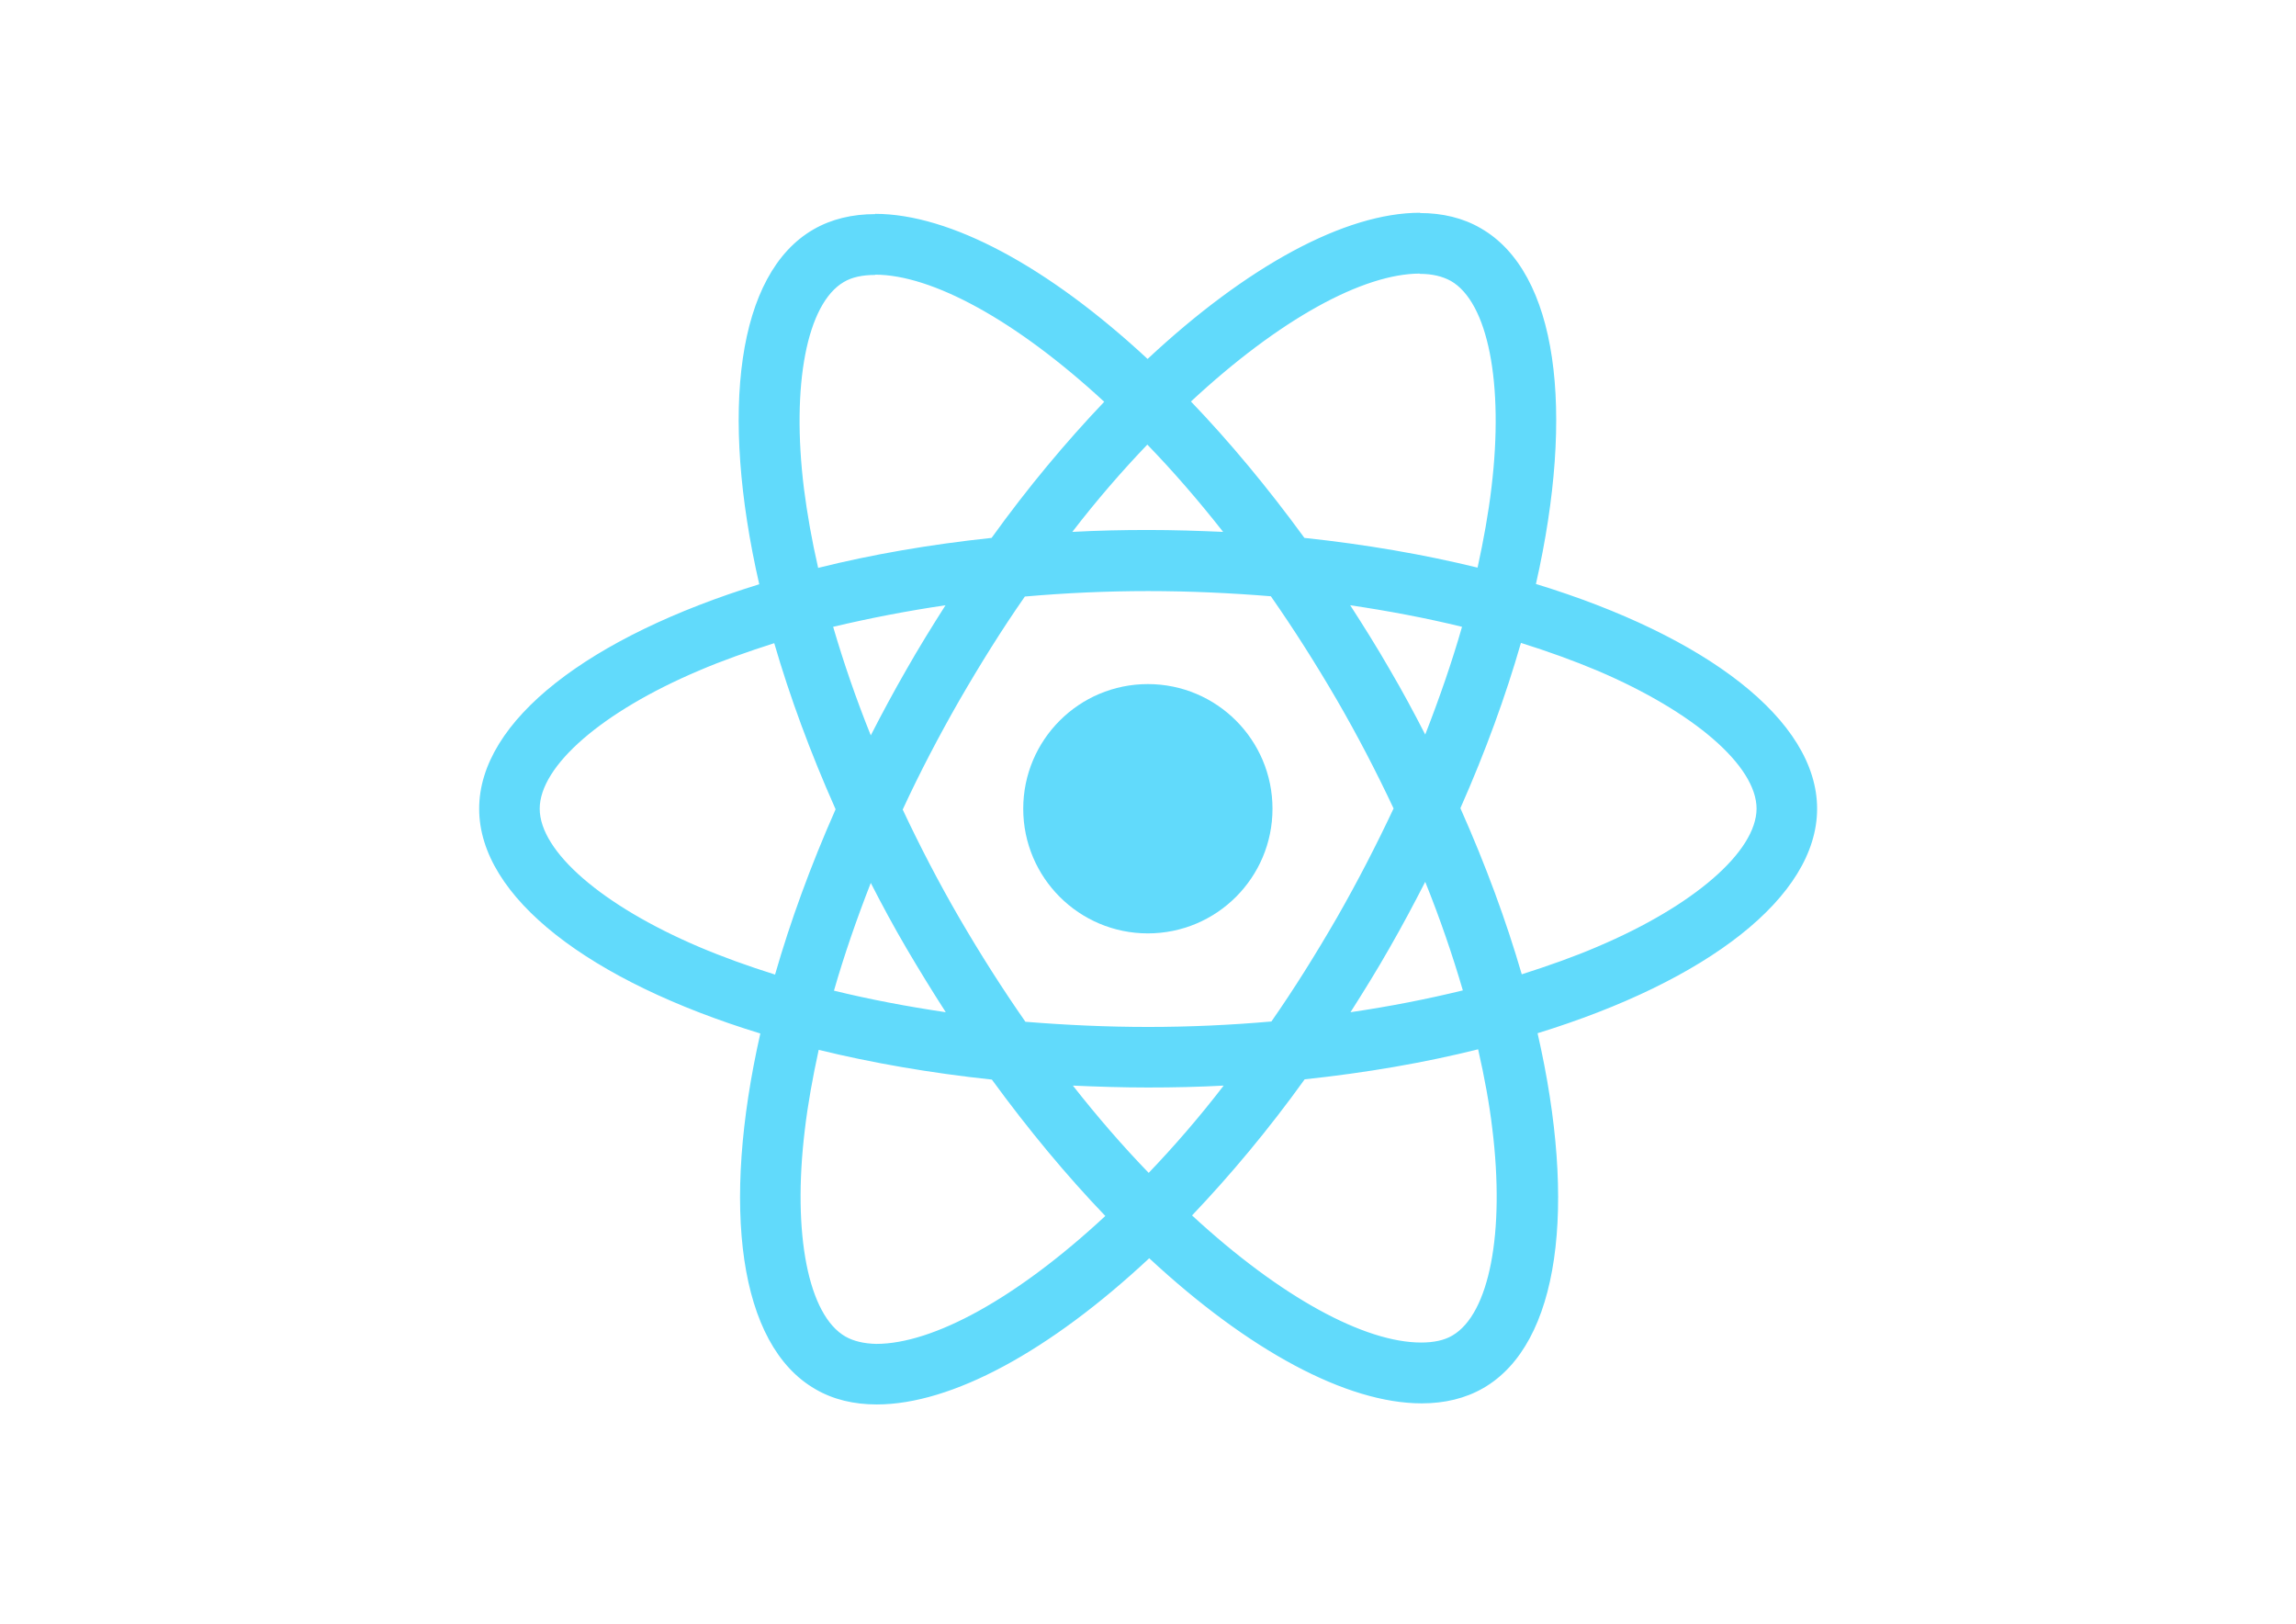
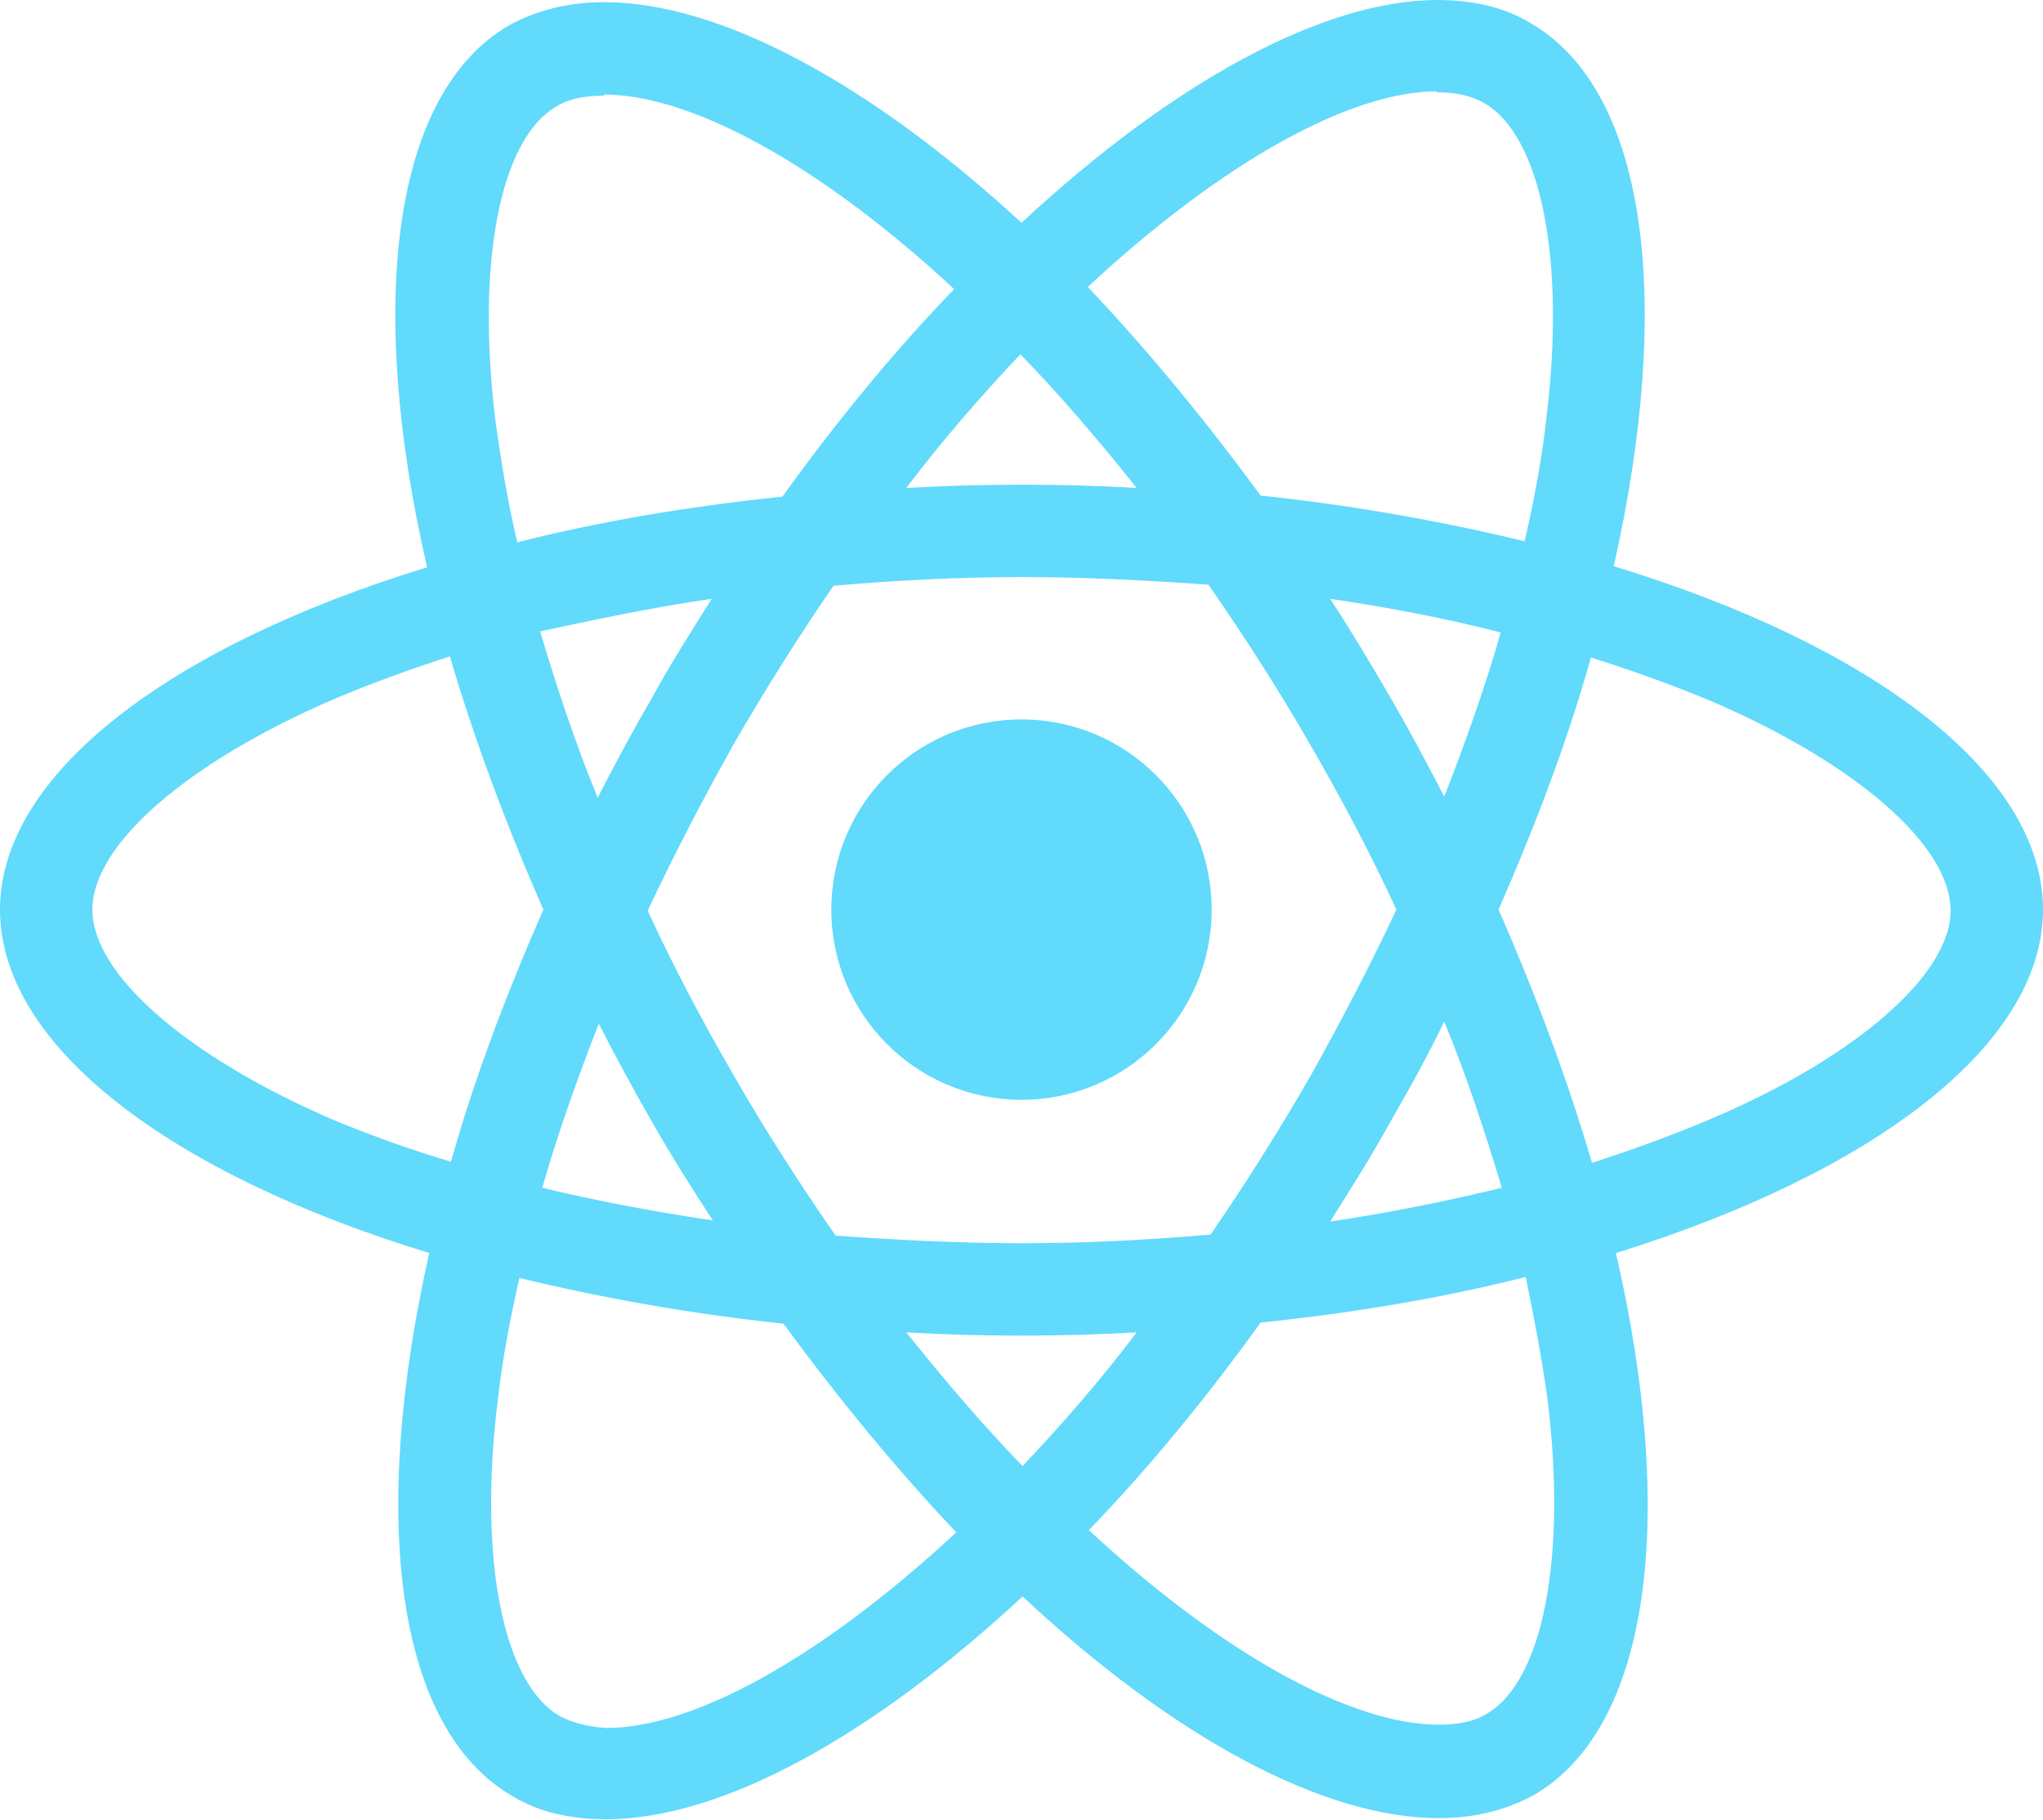
- <svg xmlns="http://www.w3.org/2000/svg" viewBox="0 0 841.9 595.3">
-   <g fill="#61DAFB">
-     <path d="M666.3 296.5c0-32.5-40.7-63.3-103.1-82.4 14.4-63.6 8-114.2-20.2-130.4-6.5-3.8-14.1-5.6-22.4-5.6v22.3c4.6 0 8.3.9 11.4 2.6 13.6 7.8 19.5 37.5 14.9 75.7-1.1 9.4-2.9 19.3-5.1 29.4-19.6-4.8-41-8.5-63.5-10.9-13.5-18.5-27.5-35.3-41.6-50 32.6-30.3 63.2-46.9 84-46.9V78c-27.5 0-63.5 19.6-99.9 53.6-36.4-33.8-72.4-53.2-99.9-53.2v22.3c20.7 0 51.4 16.5 84 46.6-14 14.7-28 31.4-41.3 49.9-22.6 2.4-44 6.1-63.6 11-2.3-10-4-19.7-5.2-29-4.7-38.2 1.1-67.9 14.6-75.8 3-1.8 6.9-2.6 11.5-2.6V78.5c-8.4 0-16 1.8-22.6 5.6-28.1 16.2-34.4 66.7-19.9 130.1-62.2 19.2-102.7 49.9-102.7 82.3 0 32.5 40.7 63.3 103.1 82.4-14.4 63.6-8 114.2 20.2 130.4 6.5 3.8 14.1 5.6 22.5 5.6 27.5 0 63.5-19.6 99.9-53.6 36.4 33.8 72.4 53.2 99.9 53.2 8.4 0 16-1.8 22.6-5.6 28.1-16.2 34.4-66.7 19.9-130.1 62-19.1 102.5-49.9 102.5-82.3zm-130.2-66.7c-3.7 12.9-8.3 26.2-13.5 39.5-4.1-8-8.4-16-13.1-24-4.6-8-9.5-15.8-14.4-23.4 14.2 2.1 27.9 4.7 41 7.9zm-45.8 106.5c-7.8 13.5-15.8 26.3-24.1 38.2-14.9 1.3-30 2-45.2 2-15.1 0-30.2-.7-45-1.9-8.3-11.9-16.4-24.6-24.2-38-7.6-13.1-14.5-26.4-20.8-39.8 6.2-13.4 13.2-26.8 20.7-39.9 7.8-13.5 15.8-26.3 24.1-38.2 14.9-1.3 30-2 45.2-2 15.1 0 30.2.7 45 1.9 8.3 11.9 16.4 24.6 24.2 38 7.6 13.1 14.5 26.4 20.8 39.8-6.3 13.4-13.2 26.8-20.7 39.9zm32.3-13c5.4 13.4 10 26.8 13.8 39.8-13.1 3.2-26.9 5.9-41.2 8 4.9-7.7 9.8-15.6 14.4-23.7 4.6-8 8.9-16.1 13-24.1zM421.2 430c-9.3-9.6-18.6-20.3-27.8-32 9 .4 18.2.7 27.5.7 9.4 0 18.7-.2 27.8-.7-9 11.7-18.3 22.4-27.5 32zm-74.4-58.9c-14.2-2.1-27.9-4.7-41-7.9 3.7-12.9 8.3-26.2 13.5-39.5 4.1 8 8.4 16 13.1 24 4.7 8 9.5 15.8 14.4 23.4zM420.7 163c9.3 9.6 18.6 20.3 27.8 32-9-.4-18.2-.7-27.5-.7-9.4 0-18.7.2-27.8.7 9-11.7 18.3-22.4 27.5-32zm-74 58.9c-4.9 7.7-9.8 15.6-14.4 23.7-4.6 8-8.9 16-13 24-5.4-13.4-10-26.8-13.8-39.8 13.1-3.1 26.9-5.8 41.2-7.9zm-90.5 125.2c-35.4-15.1-58.3-34.9-58.3-50.6 0-15.7 22.9-35.6 58.3-50.6 8.6-3.7 18-7 27.7-10.1 5.7 19.6 13.2 40 22.5 60.9-9.2 20.8-16.6 41.1-22.2 60.6-9.9-3.1-19.3-6.5-28-10.2zM310 490c-13.6-7.8-19.5-37.5-14.9-75.7 1.1-9.4 2.9-19.3 5.1-29.4 19.6 4.8 41 8.5 63.5 10.9 13.5 18.5 27.5 35.3 41.6 50-32.6 30.3-63.2 46.9-84 46.9-4.5-.1-8.3-1-11.3-2.7zm237.2-76.2c4.7 38.2-1.1 67.9-14.6 75.8-3 1.8-6.9 2.6-11.5 2.6-20.7 0-51.4-16.5-84-46.6 14-14.7 28-31.4 41.3-49.9 22.6-2.4 44-6.1 63.6-11 2.3 10.1 4.1 19.8 5.2 29.1zm38.5-66.7c-8.6 3.7-18 7-27.7 10.1-5.7-19.6-13.2-40-22.5-60.9 9.2-20.8 16.6-41.1 22.2-60.6 9.9 3.1 19.3 6.5 28.1 10.2 35.4 15.1 58.3 34.9 58.3 50.6-.1 15.7-23 35.6-58.4 50.6zM320.8 78.4z" />
-     <circle cx="420.9" cy="296.5" r="45.7" />
-     <path d="M520.5 78.1z" />
+ <svg xmlns="http://www.w3.org/2000/svg" version="1.1" id="Capa_1" x="0px" y="0px" viewBox="0 0 188 167.4" style="enable-background:new 0 0 188 167.4;" xml:space="preserve">
+   <style type="text/css">
+ 	.st0{fill:#61DAFB;}
+ </style>
+   <g>
+     <path class="st0" d="M188,83.7c0-12.5-15.6-24.3-39.5-31.6c5.5-24.4,3.1-43.8-7.7-50c-2.5-1.5-5.4-2.1-8.6-2.1v8.5   c1.8,0,3.2,0.3,4.4,1c5.2,3,7.5,14.4,5.7,29c-0.4,3.6-1.1,7.4-2,11.3c-7.5-1.8-15.7-3.3-24.3-4.2c-5.2-7.1-10.5-13.5-15.9-19.2   c12.5-11.6,24.2-18,32.2-18V0c-10.5,0-24.3,7.5-38.3,20.5C80,7.6,66.2,0.2,55.6,0.2v8.5c7.9,0,19.7,6.3,32.2,17.9   c-5.4,5.6-10.7,12-15.8,19.1c-8.7,0.9-16.9,2.3-24.4,4.2c-0.9-3.8-1.5-7.5-2-11.1c-1.8-14.6,0.4-26,5.6-29c1.1-0.7,2.6-1,4.4-1V0.2   c-3.2,0-6.1,0.7-8.7,2.1c-10.8,6.2-13.2,25.6-7.6,49.9C15.5,59.5,0,71.3,0,83.7c0,12.5,15.6,24.3,39.5,31.6   c-5.5,24.4-3.1,43.8,7.7,50c2.5,1.5,5.4,2.1,8.6,2.1c10.5,0,24.3-7.5,38.3-20.5c13.9,13,27.7,20.4,38.3,20.4c3.2,0,6.1-0.7,8.7-2.1   c10.8-6.2,13.2-25.6,7.6-49.9C172.5,107.9,188,96.1,188,83.7L188,83.7z M138.1,58.2c-1.4,4.9-3.2,10-5.2,15.1   c-1.6-3.1-3.2-6.1-5-9.2c-1.8-3.1-3.6-6.1-5.5-9C127.8,55.9,133.1,56.9,138.1,58.2L138.1,58.2z M120.6,99c-3,5.2-6.1,10.1-9.2,14.6   c-5.7,0.5-11.5,0.8-17.3,0.8c-5.8,0-11.6-0.3-17.2-0.7c-3.2-4.6-6.3-9.4-9.3-14.6c-2.9-5-5.6-10.1-8-15.3   c2.4-5.1,5.1-10.3,7.9-15.3c3-5.2,6.1-10.1,9.2-14.6c5.7-0.5,11.5-0.8,17.3-0.8c5.8,0,11.6,0.3,17.2,0.7c3.2,4.6,6.3,9.4,9.3,14.6   c2.9,5,5.6,10.1,8,15.3C126.1,88.8,123.4,94,120.6,99L120.6,99z M132.9,94c2.1,5.1,3.8,10.3,5.3,15.3c-5,1.2-10.3,2.3-15.8,3.1   c1.9-3,3.8-6,5.5-9.1C129.7,100.2,131.4,97.1,132.9,94L132.9,94z M94.1,134.9c-3.6-3.7-7.1-7.8-10.7-12.3c3.4,0.2,7,0.3,10.5,0.3   c3.6,0,7.2-0.1,10.7-0.3C101.2,127.1,97.6,131.2,94.1,134.9z M65.6,112.3c-5.4-0.8-10.7-1.8-15.7-3c1.4-4.9,3.2-10,5.2-15.1   c1.6,3.1,3.2,6.1,5,9.2C61.8,106.4,63.7,109.4,65.6,112.3z M93.9,32.6c3.6,3.7,7.1,7.8,10.7,12.3c-3.4-0.2-7-0.3-10.5-0.3   c-3.6,0-7.2,0.1-10.7,0.3C86.8,40.4,90.4,36.3,93.9,32.6z M65.5,55.1c-1.9,3-3.8,6-5.5,9.1c-1.8,3.1-3.4,6.1-5,9.2   c-2.1-5.1-3.8-10.3-5.3-15.3C54.8,57,60,55.9,65.5,55.1L65.5,55.1z M30.8,103.1C17.3,97.3,8.5,89.7,8.5,83.7s8.8-13.6,22.3-19.4   c3.3-1.4,6.9-2.7,10.6-3.9c2.2,7.5,5.1,15.3,8.6,23.3c-3.5,8-6.4,15.7-8.5,23.2C37.8,105.8,34.2,104.5,30.8,103.1L30.8,103.1z    M51.5,157.9c-5.2-3-7.5-14.4-5.7-29c0.4-3.6,1.1-7.4,2-11.3c7.5,1.8,15.7,3.3,24.3,4.2c5.2,7.1,10.5,13.5,15.9,19.2   c-12.5,11.6-24.2,18-32.2,18C54.1,158.9,52.6,158.5,51.5,157.9L51.5,157.9z M142.4,128.7c1.8,14.6-0.4,26-5.6,29   c-1.1,0.7-2.6,1-4.4,1c-7.9,0-19.7-6.3-32.2-17.9c5.4-5.6,10.7-12,15.8-19.1c8.7-0.9,16.9-2.3,24.4-4.2   C141.2,121.4,141.9,125.1,142.4,128.7z M157.1,103.1c-3.3,1.4-6.9,2.7-10.6,3.9c-2.2-7.5-5.1-15.3-8.6-23.3   c3.5-8,6.4-15.7,8.5-23.2c3.8,1.2,7.4,2.5,10.8,3.9c13.6,5.8,22.3,13.4,22.3,19.4C179.5,89.7,170.7,97.4,157.1,103.1L157.1,103.1z" />
+     <circle class="st0" cx="94" cy="83.7" r="17.5" />
+     <path class="st0" d="M132.1,0" />
  </g>
</svg>
